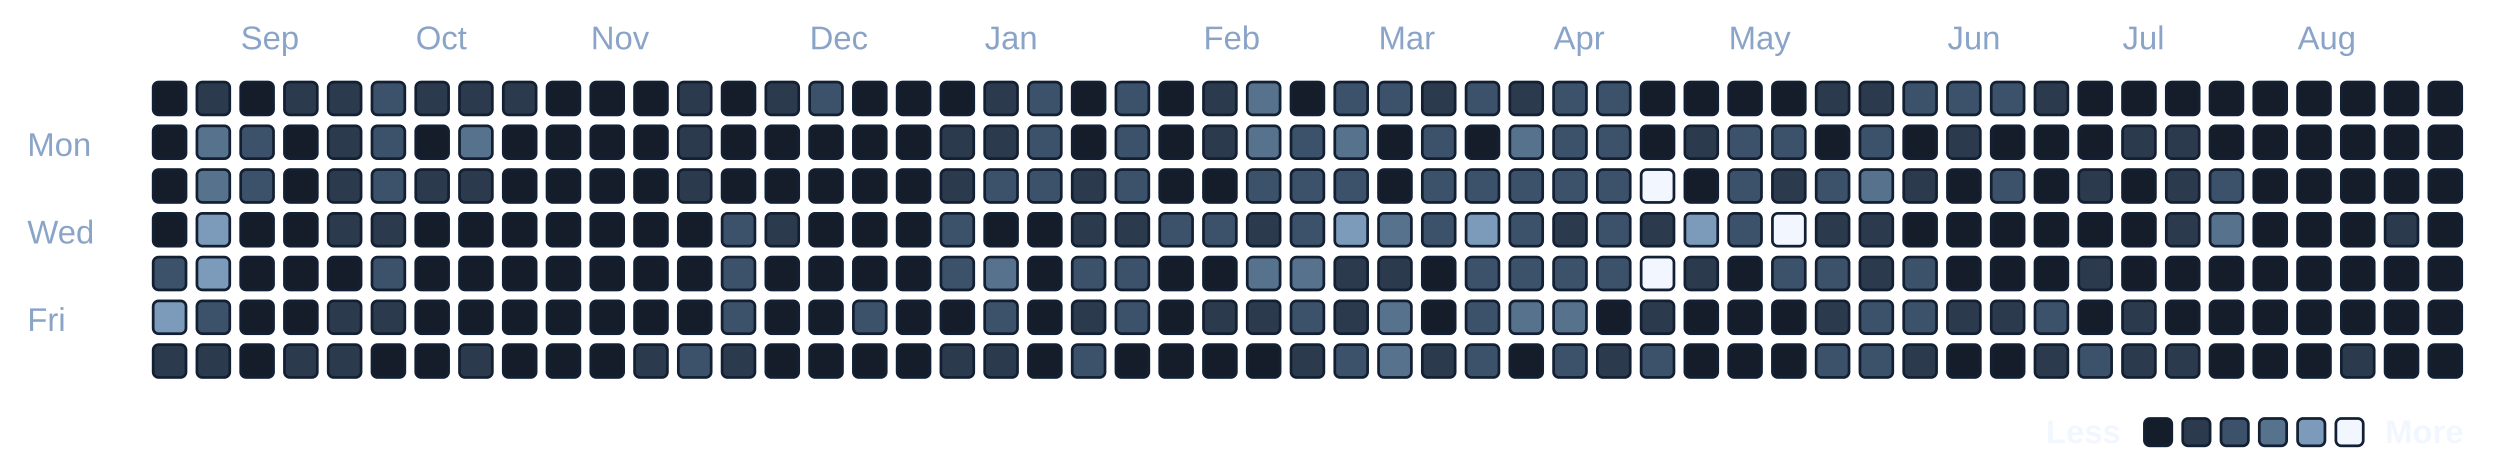
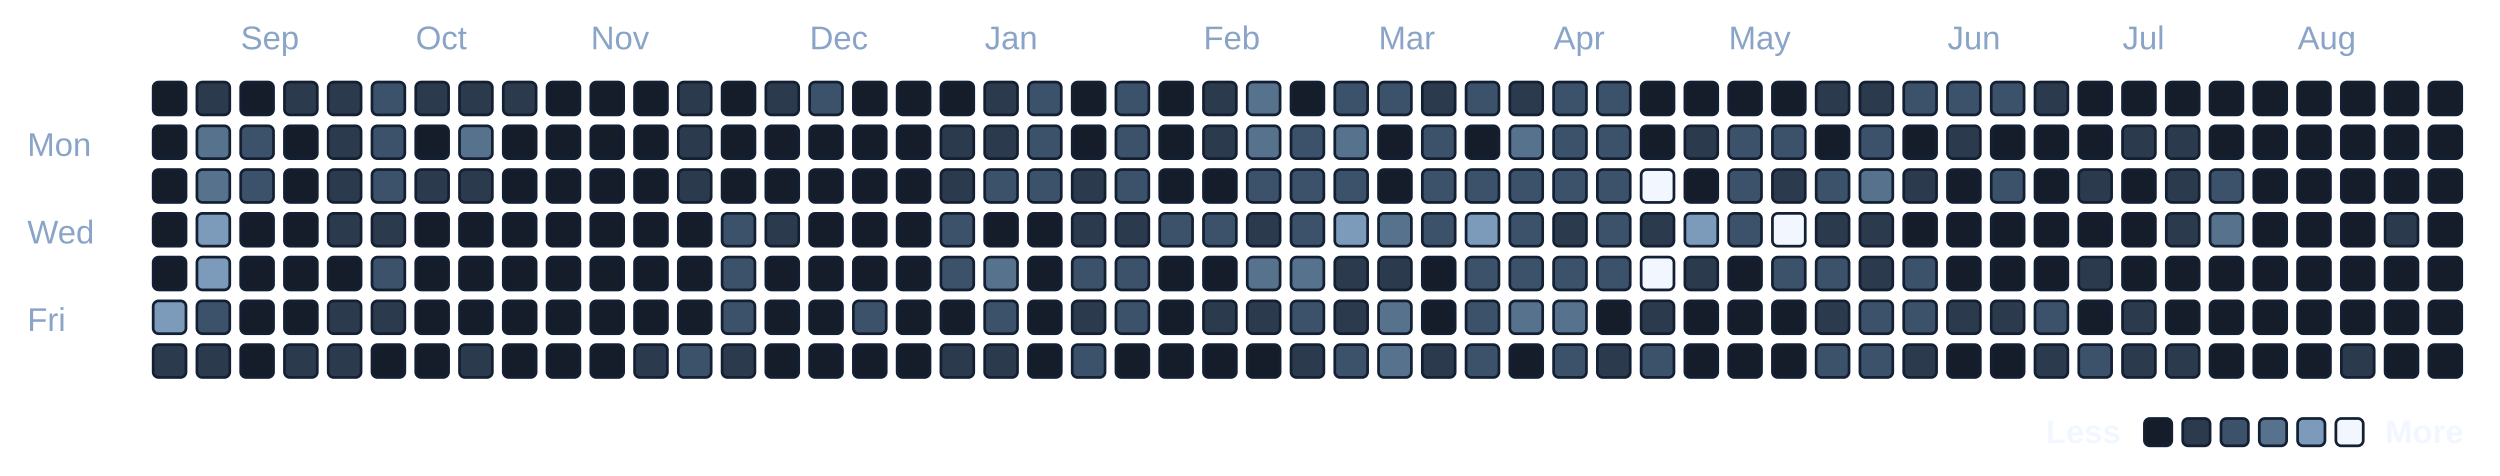
<svg xmlns="http://www.w3.org/2000/svg" baseProfile="tiny" height="174" version="1.2" width="914">
  <defs />
  <text fill="#8AA4C8" font-family="Segoe UI, Arial, sans-serif" font-size="12px" x="88" y="18">Sep</text>
  <text fill="#8AA4C8" font-family="Segoe UI, Arial, sans-serif" font-size="12px" x="152" y="18">Oct</text>
  <text fill="#8AA4C8" font-family="Segoe UI, Arial, sans-serif" font-size="12px" x="216" y="18">Nov</text>
  <text fill="#8AA4C8" font-family="Segoe UI, Arial, sans-serif" font-size="12px" x="296" y="18">Dec</text>
  <text fill="#8AA4C8" font-family="Segoe UI, Arial, sans-serif" font-size="12px" x="360" y="18">Jan</text>
  <text fill="#8AA4C8" font-family="Segoe UI, Arial, sans-serif" font-size="12px" x="440" y="18">Feb</text>
  <text fill="#8AA4C8" font-family="Segoe UI, Arial, sans-serif" font-size="12px" x="504" y="18">Mar</text>
  <text fill="#8AA4C8" font-family="Segoe UI, Arial, sans-serif" font-size="12px" x="568" y="18">Apr</text>
  <text fill="#8AA4C8" font-family="Segoe UI, Arial, sans-serif" font-size="12px" x="632" y="18">May</text>
  <text fill="#8AA4C8" font-family="Segoe UI, Arial, sans-serif" font-size="12px" x="712" y="18">Jun</text>
  <text fill="#8AA4C8" font-family="Segoe UI, Arial, sans-serif" font-size="12px" x="776" y="18">Jul</text>
  <text fill="#8AA4C8" font-family="Segoe UI, Arial, sans-serif" font-size="12px" x="840" y="18">Aug</text>
  <text fill="#8AA4C8" font-family="Segoe UI, Arial, sans-serif" font-size="12px" x="10" y="57">Mon</text>
  <text fill="#8AA4C8" font-family="Segoe UI, Arial, sans-serif" font-size="12px" x="10" y="89">Wed</text>
  <text fill="#8AA4C8" font-family="Segoe UI, Arial, sans-serif" font-size="12px" x="10" y="121">Fri</text>
  <rect fill="#151D2B" height="12" rx="2" ry="2" stroke="#132033" stroke-width="1" width="12" x="56" y="30" />
  <rect fill="#151D2B" height="12" rx="2" ry="2" stroke="#132033" stroke-width="1" width="12" x="56" y="46" />
  <rect fill="#151D2B" height="12" rx="2" ry="2" stroke="#132033" stroke-width="1" width="12" x="56" y="62" />
  <rect fill="#151D2B" height="12" rx="2" ry="2" stroke="#132033" stroke-width="1" width="12" x="56" y="78" />
-   <rect fill="#3C526A" height="12" rx="2" ry="2" stroke="#132033" stroke-width="1" width="12" x="56" y="94" />
+   <rect fill="#151D2B" height="12" rx="2" ry="2" stroke="#132033" stroke-width="1" width="12" x="56" y="94" />
  <rect fill="#7C9AB9" height="12" rx="2" ry="2" stroke="#132033" stroke-width="1" width="12" x="56" y="110" />
  <rect fill="#2B3A4C" height="12" rx="2" ry="2" stroke="#132033" stroke-width="1" width="12" x="56" y="126" />
  <rect fill="#2B3A4C" height="12" rx="2" ry="2" stroke="#132033" stroke-width="1" width="12" x="72" y="30" />
  <rect fill="#56728D" height="12" rx="2" ry="2" stroke="#132033" stroke-width="1" width="12" x="72" y="46" />
  <rect fill="#56728D" height="12" rx="2" ry="2" stroke="#132033" stroke-width="1" width="12" x="72" y="62" />
  <rect fill="#7C9AB9" height="12" rx="2" ry="2" stroke="#132033" stroke-width="1" width="12" x="72" y="78" />
  <rect fill="#7C9AB9" height="12" rx="2" ry="2" stroke="#132033" stroke-width="1" width="12" x="72" y="94" />
  <rect fill="#3C526A" height="12" rx="2" ry="2" stroke="#132033" stroke-width="1" width="12" x="72" y="110" />
  <rect fill="#2B3A4C" height="12" rx="2" ry="2" stroke="#132033" stroke-width="1" width="12" x="72" y="126" />
  <rect fill="#151D2B" height="12" rx="2" ry="2" stroke="#132033" stroke-width="1" width="12" x="88" y="30" />
  <rect fill="#3C526A" height="12" rx="2" ry="2" stroke="#132033" stroke-width="1" width="12" x="88" y="46" />
  <rect fill="#3C526A" height="12" rx="2" ry="2" stroke="#132033" stroke-width="1" width="12" x="88" y="62" />
  <rect fill="#151D2B" height="12" rx="2" ry="2" stroke="#132033" stroke-width="1" width="12" x="88" y="78" />
  <rect fill="#151D2B" height="12" rx="2" ry="2" stroke="#132033" stroke-width="1" width="12" x="88" y="94" />
  <rect fill="#151D2B" height="12" rx="2" ry="2" stroke="#132033" stroke-width="1" width="12" x="88" y="110" />
  <rect fill="#151D2B" height="12" rx="2" ry="2" stroke="#132033" stroke-width="1" width="12" x="88" y="126" />
  <rect fill="#2B3A4C" height="12" rx="2" ry="2" stroke="#132033" stroke-width="1" width="12" x="104" y="30" />
  <rect fill="#151D2B" height="12" rx="2" ry="2" stroke="#132033" stroke-width="1" width="12" x="104" y="46" />
  <rect fill="#151D2B" height="12" rx="2" ry="2" stroke="#132033" stroke-width="1" width="12" x="104" y="62" />
  <rect fill="#151D2B" height="12" rx="2" ry="2" stroke="#132033" stroke-width="1" width="12" x="104" y="78" />
  <rect fill="#151D2B" height="12" rx="2" ry="2" stroke="#132033" stroke-width="1" width="12" x="104" y="94" />
  <rect fill="#151D2B" height="12" rx="2" ry="2" stroke="#132033" stroke-width="1" width="12" x="104" y="110" />
  <rect fill="#2B3A4C" height="12" rx="2" ry="2" stroke="#132033" stroke-width="1" width="12" x="104" y="126" />
  <rect fill="#2B3A4C" height="12" rx="2" ry="2" stroke="#132033" stroke-width="1" width="12" x="120" y="30" />
  <rect fill="#2B3A4C" height="12" rx="2" ry="2" stroke="#132033" stroke-width="1" width="12" x="120" y="46" />
  <rect fill="#2B3A4C" height="12" rx="2" ry="2" stroke="#132033" stroke-width="1" width="12" x="120" y="62" />
  <rect fill="#2B3A4C" height="12" rx="2" ry="2" stroke="#132033" stroke-width="1" width="12" x="120" y="78" />
  <rect fill="#151D2B" height="12" rx="2" ry="2" stroke="#132033" stroke-width="1" width="12" x="120" y="94" />
  <rect fill="#2B3A4C" height="12" rx="2" ry="2" stroke="#132033" stroke-width="1" width="12" x="120" y="110" />
  <rect fill="#2B3A4C" height="12" rx="2" ry="2" stroke="#132033" stroke-width="1" width="12" x="120" y="126" />
  <rect fill="#3C526A" height="12" rx="2" ry="2" stroke="#132033" stroke-width="1" width="12" x="136" y="30" />
  <rect fill="#3C526A" height="12" rx="2" ry="2" stroke="#132033" stroke-width="1" width="12" x="136" y="46" />
  <rect fill="#3C526A" height="12" rx="2" ry="2" stroke="#132033" stroke-width="1" width="12" x="136" y="62" />
  <rect fill="#2B3A4C" height="12" rx="2" ry="2" stroke="#132033" stroke-width="1" width="12" x="136" y="78" />
  <rect fill="#3C526A" height="12" rx="2" ry="2" stroke="#132033" stroke-width="1" width="12" x="136" y="94" />
  <rect fill="#2B3A4C" height="12" rx="2" ry="2" stroke="#132033" stroke-width="1" width="12" x="136" y="110" />
  <rect fill="#151D2B" height="12" rx="2" ry="2" stroke="#132033" stroke-width="1" width="12" x="136" y="126" />
  <rect fill="#2B3A4C" height="12" rx="2" ry="2" stroke="#132033" stroke-width="1" width="12" x="152" y="30" />
  <rect fill="#151D2B" height="12" rx="2" ry="2" stroke="#132033" stroke-width="1" width="12" x="152" y="46" />
  <rect fill="#2B3A4C" height="12" rx="2" ry="2" stroke="#132033" stroke-width="1" width="12" x="152" y="62" />
  <rect fill="#151D2B" height="12" rx="2" ry="2" stroke="#132033" stroke-width="1" width="12" x="152" y="78" />
  <rect fill="#151D2B" height="12" rx="2" ry="2" stroke="#132033" stroke-width="1" width="12" x="152" y="94" />
  <rect fill="#151D2B" height="12" rx="2" ry="2" stroke="#132033" stroke-width="1" width="12" x="152" y="110" />
  <rect fill="#151D2B" height="12" rx="2" ry="2" stroke="#132033" stroke-width="1" width="12" x="152" y="126" />
  <rect fill="#2B3A4C" height="12" rx="2" ry="2" stroke="#132033" stroke-width="1" width="12" x="168" y="30" />
  <rect fill="#56728D" height="12" rx="2" ry="2" stroke="#132033" stroke-width="1" width="12" x="168" y="46" />
  <rect fill="#2B3A4C" height="12" rx="2" ry="2" stroke="#132033" stroke-width="1" width="12" x="168" y="62" />
  <rect fill="#151D2B" height="12" rx="2" ry="2" stroke="#132033" stroke-width="1" width="12" x="168" y="78" />
  <rect fill="#151D2B" height="12" rx="2" ry="2" stroke="#132033" stroke-width="1" width="12" x="168" y="94" />
  <rect fill="#151D2B" height="12" rx="2" ry="2" stroke="#132033" stroke-width="1" width="12" x="168" y="110" />
  <rect fill="#2B3A4C" height="12" rx="2" ry="2" stroke="#132033" stroke-width="1" width="12" x="168" y="126" />
  <rect fill="#2B3A4C" height="12" rx="2" ry="2" stroke="#132033" stroke-width="1" width="12" x="184" y="30" />
  <rect fill="#151D2B" height="12" rx="2" ry="2" stroke="#132033" stroke-width="1" width="12" x="184" y="46" />
  <rect fill="#151D2B" height="12" rx="2" ry="2" stroke="#132033" stroke-width="1" width="12" x="184" y="62" />
  <rect fill="#151D2B" height="12" rx="2" ry="2" stroke="#132033" stroke-width="1" width="12" x="184" y="78" />
  <rect fill="#151D2B" height="12" rx="2" ry="2" stroke="#132033" stroke-width="1" width="12" x="184" y="94" />
  <rect fill="#151D2B" height="12" rx="2" ry="2" stroke="#132033" stroke-width="1" width="12" x="184" y="110" />
  <rect fill="#151D2B" height="12" rx="2" ry="2" stroke="#132033" stroke-width="1" width="12" x="184" y="126" />
  <rect fill="#151D2B" height="12" rx="2" ry="2" stroke="#132033" stroke-width="1" width="12" x="200" y="30" />
  <rect fill="#151D2B" height="12" rx="2" ry="2" stroke="#132033" stroke-width="1" width="12" x="200" y="46" />
  <rect fill="#151D2B" height="12" rx="2" ry="2" stroke="#132033" stroke-width="1" width="12" x="200" y="62" />
  <rect fill="#151D2B" height="12" rx="2" ry="2" stroke="#132033" stroke-width="1" width="12" x="200" y="78" />
  <rect fill="#151D2B" height="12" rx="2" ry="2" stroke="#132033" stroke-width="1" width="12" x="200" y="94" />
  <rect fill="#151D2B" height="12" rx="2" ry="2" stroke="#132033" stroke-width="1" width="12" x="200" y="110" />
  <rect fill="#151D2B" height="12" rx="2" ry="2" stroke="#132033" stroke-width="1" width="12" x="200" y="126" />
  <rect fill="#151D2B" height="12" rx="2" ry="2" stroke="#132033" stroke-width="1" width="12" x="216" y="30" />
  <rect fill="#151D2B" height="12" rx="2" ry="2" stroke="#132033" stroke-width="1" width="12" x="216" y="46" />
  <rect fill="#151D2B" height="12" rx="2" ry="2" stroke="#132033" stroke-width="1" width="12" x="216" y="62" />
  <rect fill="#151D2B" height="12" rx="2" ry="2" stroke="#132033" stroke-width="1" width="12" x="216" y="78" />
  <rect fill="#151D2B" height="12" rx="2" ry="2" stroke="#132033" stroke-width="1" width="12" x="216" y="94" />
  <rect fill="#151D2B" height="12" rx="2" ry="2" stroke="#132033" stroke-width="1" width="12" x="216" y="110" />
  <rect fill="#151D2B" height="12" rx="2" ry="2" stroke="#132033" stroke-width="1" width="12" x="216" y="126" />
  <rect fill="#151D2B" height="12" rx="2" ry="2" stroke="#132033" stroke-width="1" width="12" x="232" y="30" />
  <rect fill="#151D2B" height="12" rx="2" ry="2" stroke="#132033" stroke-width="1" width="12" x="232" y="46" />
  <rect fill="#151D2B" height="12" rx="2" ry="2" stroke="#132033" stroke-width="1" width="12" x="232" y="62" />
  <rect fill="#151D2B" height="12" rx="2" ry="2" stroke="#132033" stroke-width="1" width="12" x="232" y="78" />
  <rect fill="#151D2B" height="12" rx="2" ry="2" stroke="#132033" stroke-width="1" width="12" x="232" y="94" />
  <rect fill="#151D2B" height="12" rx="2" ry="2" stroke="#132033" stroke-width="1" width="12" x="232" y="110" />
  <rect fill="#2B3A4C" height="12" rx="2" ry="2" stroke="#132033" stroke-width="1" width="12" x="232" y="126" />
  <rect fill="#2B3A4C" height="12" rx="2" ry="2" stroke="#132033" stroke-width="1" width="12" x="248" y="30" />
  <rect fill="#2B3A4C" height="12" rx="2" ry="2" stroke="#132033" stroke-width="1" width="12" x="248" y="46" />
  <rect fill="#2B3A4C" height="12" rx="2" ry="2" stroke="#132033" stroke-width="1" width="12" x="248" y="62" />
  <rect fill="#151D2B" height="12" rx="2" ry="2" stroke="#132033" stroke-width="1" width="12" x="248" y="78" />
  <rect fill="#151D2B" height="12" rx="2" ry="2" stroke="#132033" stroke-width="1" width="12" x="248" y="94" />
  <rect fill="#151D2B" height="12" rx="2" ry="2" stroke="#132033" stroke-width="1" width="12" x="248" y="110" />
  <rect fill="#3C526A" height="12" rx="2" ry="2" stroke="#132033" stroke-width="1" width="12" x="248" y="126" />
  <rect fill="#151D2B" height="12" rx="2" ry="2" stroke="#132033" stroke-width="1" width="12" x="264" y="30" />
  <rect fill="#151D2B" height="12" rx="2" ry="2" stroke="#132033" stroke-width="1" width="12" x="264" y="46" />
  <rect fill="#151D2B" height="12" rx="2" ry="2" stroke="#132033" stroke-width="1" width="12" x="264" y="62" />
  <rect fill="#3C526A" height="12" rx="2" ry="2" stroke="#132033" stroke-width="1" width="12" x="264" y="78" />
  <rect fill="#3C526A" height="12" rx="2" ry="2" stroke="#132033" stroke-width="1" width="12" x="264" y="94" />
  <rect fill="#3C526A" height="12" rx="2" ry="2" stroke="#132033" stroke-width="1" width="12" x="264" y="110" />
  <rect fill="#2B3A4C" height="12" rx="2" ry="2" stroke="#132033" stroke-width="1" width="12" x="264" y="126" />
  <rect fill="#2B3A4C" height="12" rx="2" ry="2" stroke="#132033" stroke-width="1" width="12" x="280" y="30" />
  <rect fill="#151D2B" height="12" rx="2" ry="2" stroke="#132033" stroke-width="1" width="12" x="280" y="46" />
  <rect fill="#151D2B" height="12" rx="2" ry="2" stroke="#132033" stroke-width="1" width="12" x="280" y="62" />
  <rect fill="#2B3A4C" height="12" rx="2" ry="2" stroke="#132033" stroke-width="1" width="12" x="280" y="78" />
  <rect fill="#151D2B" height="12" rx="2" ry="2" stroke="#132033" stroke-width="1" width="12" x="280" y="94" />
  <rect fill="#151D2B" height="12" rx="2" ry="2" stroke="#132033" stroke-width="1" width="12" x="280" y="110" />
  <rect fill="#151D2B" height="12" rx="2" ry="2" stroke="#132033" stroke-width="1" width="12" x="280" y="126" />
  <rect fill="#3C526A" height="12" rx="2" ry="2" stroke="#132033" stroke-width="1" width="12" x="296" y="30" />
  <rect fill="#151D2B" height="12" rx="2" ry="2" stroke="#132033" stroke-width="1" width="12" x="296" y="46" />
  <rect fill="#151D2B" height="12" rx="2" ry="2" stroke="#132033" stroke-width="1" width="12" x="296" y="62" />
  <rect fill="#151D2B" height="12" rx="2" ry="2" stroke="#132033" stroke-width="1" width="12" x="296" y="78" />
  <rect fill="#151D2B" height="12" rx="2" ry="2" stroke="#132033" stroke-width="1" width="12" x="296" y="94" />
  <rect fill="#151D2B" height="12" rx="2" ry="2" stroke="#132033" stroke-width="1" width="12" x="296" y="110" />
  <rect fill="#151D2B" height="12" rx="2" ry="2" stroke="#132033" stroke-width="1" width="12" x="296" y="126" />
  <rect fill="#151D2B" height="12" rx="2" ry="2" stroke="#132033" stroke-width="1" width="12" x="312" y="30" />
  <rect fill="#151D2B" height="12" rx="2" ry="2" stroke="#132033" stroke-width="1" width="12" x="312" y="46" />
  <rect fill="#151D2B" height="12" rx="2" ry="2" stroke="#132033" stroke-width="1" width="12" x="312" y="62" />
  <rect fill="#151D2B" height="12" rx="2" ry="2" stroke="#132033" stroke-width="1" width="12" x="312" y="78" />
  <rect fill="#151D2B" height="12" rx="2" ry="2" stroke="#132033" stroke-width="1" width="12" x="312" y="94" />
  <rect fill="#3C526A" height="12" rx="2" ry="2" stroke="#132033" stroke-width="1" width="12" x="312" y="110" />
  <rect fill="#151D2B" height="12" rx="2" ry="2" stroke="#132033" stroke-width="1" width="12" x="312" y="126" />
  <rect fill="#151D2B" height="12" rx="2" ry="2" stroke="#132033" stroke-width="1" width="12" x="328" y="30" />
  <rect fill="#151D2B" height="12" rx="2" ry="2" stroke="#132033" stroke-width="1" width="12" x="328" y="46" />
  <rect fill="#151D2B" height="12" rx="2" ry="2" stroke="#132033" stroke-width="1" width="12" x="328" y="62" />
  <rect fill="#151D2B" height="12" rx="2" ry="2" stroke="#132033" stroke-width="1" width="12" x="328" y="78" />
  <rect fill="#151D2B" height="12" rx="2" ry="2" stroke="#132033" stroke-width="1" width="12" x="328" y="94" />
  <rect fill="#151D2B" height="12" rx="2" ry="2" stroke="#132033" stroke-width="1" width="12" x="328" y="110" />
  <rect fill="#151D2B" height="12" rx="2" ry="2" stroke="#132033" stroke-width="1" width="12" x="328" y="126" />
  <rect fill="#151D2B" height="12" rx="2" ry="2" stroke="#132033" stroke-width="1" width="12" x="344" y="30" />
  <rect fill="#2B3A4C" height="12" rx="2" ry="2" stroke="#132033" stroke-width="1" width="12" x="344" y="46" />
  <rect fill="#2B3A4C" height="12" rx="2" ry="2" stroke="#132033" stroke-width="1" width="12" x="344" y="62" />
  <rect fill="#3C526A" height="12" rx="2" ry="2" stroke="#132033" stroke-width="1" width="12" x="344" y="78" />
  <rect fill="#3C526A" height="12" rx="2" ry="2" stroke="#132033" stroke-width="1" width="12" x="344" y="94" />
  <rect fill="#151D2B" height="12" rx="2" ry="2" stroke="#132033" stroke-width="1" width="12" x="344" y="110" />
  <rect fill="#2B3A4C" height="12" rx="2" ry="2" stroke="#132033" stroke-width="1" width="12" x="344" y="126" />
  <rect fill="#2B3A4C" height="12" rx="2" ry="2" stroke="#132033" stroke-width="1" width="12" x="360" y="30" />
  <rect fill="#2B3A4C" height="12" rx="2" ry="2" stroke="#132033" stroke-width="1" width="12" x="360" y="46" />
  <rect fill="#3C526A" height="12" rx="2" ry="2" stroke="#132033" stroke-width="1" width="12" x="360" y="62" />
  <rect fill="#151D2B" height="12" rx="2" ry="2" stroke="#132033" stroke-width="1" width="12" x="360" y="78" />
  <rect fill="#56728D" height="12" rx="2" ry="2" stroke="#132033" stroke-width="1" width="12" x="360" y="94" />
  <rect fill="#3C526A" height="12" rx="2" ry="2" stroke="#132033" stroke-width="1" width="12" x="360" y="110" />
  <rect fill="#2B3A4C" height="12" rx="2" ry="2" stroke="#132033" stroke-width="1" width="12" x="360" y="126" />
  <rect fill="#3C526A" height="12" rx="2" ry="2" stroke="#132033" stroke-width="1" width="12" x="376" y="30" />
  <rect fill="#3C526A" height="12" rx="2" ry="2" stroke="#132033" stroke-width="1" width="12" x="376" y="46" />
  <rect fill="#3C526A" height="12" rx="2" ry="2" stroke="#132033" stroke-width="1" width="12" x="376" y="62" />
  <rect fill="#151D2B" height="12" rx="2" ry="2" stroke="#132033" stroke-width="1" width="12" x="376" y="78" />
  <rect fill="#151D2B" height="12" rx="2" ry="2" stroke="#132033" stroke-width="1" width="12" x="376" y="94" />
  <rect fill="#151D2B" height="12" rx="2" ry="2" stroke="#132033" stroke-width="1" width="12" x="376" y="110" />
  <rect fill="#151D2B" height="12" rx="2" ry="2" stroke="#132033" stroke-width="1" width="12" x="376" y="126" />
  <rect fill="#151D2B" height="12" rx="2" ry="2" stroke="#132033" stroke-width="1" width="12" x="392" y="30" />
  <rect fill="#151D2B" height="12" rx="2" ry="2" stroke="#132033" stroke-width="1" width="12" x="392" y="46" />
  <rect fill="#2B3A4C" height="12" rx="2" ry="2" stroke="#132033" stroke-width="1" width="12" x="392" y="62" />
  <rect fill="#2B3A4C" height="12" rx="2" ry="2" stroke="#132033" stroke-width="1" width="12" x="392" y="78" />
  <rect fill="#3C526A" height="12" rx="2" ry="2" stroke="#132033" stroke-width="1" width="12" x="392" y="94" />
  <rect fill="#2B3A4C" height="12" rx="2" ry="2" stroke="#132033" stroke-width="1" width="12" x="392" y="110" />
  <rect fill="#3C526A" height="12" rx="2" ry="2" stroke="#132033" stroke-width="1" width="12" x="392" y="126" />
  <rect fill="#3C526A" height="12" rx="2" ry="2" stroke="#132033" stroke-width="1" width="12" x="408" y="30" />
  <rect fill="#3C526A" height="12" rx="2" ry="2" stroke="#132033" stroke-width="1" width="12" x="408" y="46" />
  <rect fill="#3C526A" height="12" rx="2" ry="2" stroke="#132033" stroke-width="1" width="12" x="408" y="62" />
  <rect fill="#2B3A4C" height="12" rx="2" ry="2" stroke="#132033" stroke-width="1" width="12" x="408" y="78" />
  <rect fill="#3C526A" height="12" rx="2" ry="2" stroke="#132033" stroke-width="1" width="12" x="408" y="94" />
  <rect fill="#3C526A" height="12" rx="2" ry="2" stroke="#132033" stroke-width="1" width="12" x="408" y="110" />
  <rect fill="#151D2B" height="12" rx="2" ry="2" stroke="#132033" stroke-width="1" width="12" x="408" y="126" />
  <rect fill="#151D2B" height="12" rx="2" ry="2" stroke="#132033" stroke-width="1" width="12" x="424" y="30" />
  <rect fill="#151D2B" height="12" rx="2" ry="2" stroke="#132033" stroke-width="1" width="12" x="424" y="46" />
  <rect fill="#151D2B" height="12" rx="2" ry="2" stroke="#132033" stroke-width="1" width="12" x="424" y="62" />
  <rect fill="#3C526A" height="12" rx="2" ry="2" stroke="#132033" stroke-width="1" width="12" x="424" y="78" />
  <rect fill="#151D2B" height="12" rx="2" ry="2" stroke="#132033" stroke-width="1" width="12" x="424" y="94" />
  <rect fill="#151D2B" height="12" rx="2" ry="2" stroke="#132033" stroke-width="1" width="12" x="424" y="110" />
  <rect fill="#151D2B" height="12" rx="2" ry="2" stroke="#132033" stroke-width="1" width="12" x="424" y="126" />
  <rect fill="#2B3A4C" height="12" rx="2" ry="2" stroke="#132033" stroke-width="1" width="12" x="440" y="30" />
  <rect fill="#2B3A4C" height="12" rx="2" ry="2" stroke="#132033" stroke-width="1" width="12" x="440" y="46" />
  <rect fill="#151D2B" height="12" rx="2" ry="2" stroke="#132033" stroke-width="1" width="12" x="440" y="62" />
  <rect fill="#3C526A" height="12" rx="2" ry="2" stroke="#132033" stroke-width="1" width="12" x="440" y="78" />
  <rect fill="#151D2B" height="12" rx="2" ry="2" stroke="#132033" stroke-width="1" width="12" x="440" y="94" />
  <rect fill="#2B3A4C" height="12" rx="2" ry="2" stroke="#132033" stroke-width="1" width="12" x="440" y="110" />
  <rect fill="#151D2B" height="12" rx="2" ry="2" stroke="#132033" stroke-width="1" width="12" x="440" y="126" />
  <rect fill="#56728D" height="12" rx="2" ry="2" stroke="#132033" stroke-width="1" width="12" x="456" y="30" />
  <rect fill="#56728D" height="12" rx="2" ry="2" stroke="#132033" stroke-width="1" width="12" x="456" y="46" />
  <rect fill="#3C526A" height="12" rx="2" ry="2" stroke="#132033" stroke-width="1" width="12" x="456" y="62" />
  <rect fill="#2B3A4C" height="12" rx="2" ry="2" stroke="#132033" stroke-width="1" width="12" x="456" y="78" />
  <rect fill="#56728D" height="12" rx="2" ry="2" stroke="#132033" stroke-width="1" width="12" x="456" y="94" />
  <rect fill="#2B3A4C" height="12" rx="2" ry="2" stroke="#132033" stroke-width="1" width="12" x="456" y="110" />
  <rect fill="#151D2B" height="12" rx="2" ry="2" stroke="#132033" stroke-width="1" width="12" x="456" y="126" />
  <rect fill="#151D2B" height="12" rx="2" ry="2" stroke="#132033" stroke-width="1" width="12" x="472" y="30" />
  <rect fill="#3C526A" height="12" rx="2" ry="2" stroke="#132033" stroke-width="1" width="12" x="472" y="46" />
  <rect fill="#3C526A" height="12" rx="2" ry="2" stroke="#132033" stroke-width="1" width="12" x="472" y="62" />
  <rect fill="#3C526A" height="12" rx="2" ry="2" stroke="#132033" stroke-width="1" width="12" x="472" y="78" />
  <rect fill="#56728D" height="12" rx="2" ry="2" stroke="#132033" stroke-width="1" width="12" x="472" y="94" />
  <rect fill="#3C526A" height="12" rx="2" ry="2" stroke="#132033" stroke-width="1" width="12" x="472" y="110" />
  <rect fill="#2B3A4C" height="12" rx="2" ry="2" stroke="#132033" stroke-width="1" width="12" x="472" y="126" />
  <rect fill="#3C526A" height="12" rx="2" ry="2" stroke="#132033" stroke-width="1" width="12" x="488" y="30" />
  <rect fill="#56728D" height="12" rx="2" ry="2" stroke="#132033" stroke-width="1" width="12" x="488" y="46" />
  <rect fill="#3C526A" height="12" rx="2" ry="2" stroke="#132033" stroke-width="1" width="12" x="488" y="62" />
  <rect fill="#7C9AB9" height="12" rx="2" ry="2" stroke="#132033" stroke-width="1" width="12" x="488" y="78" />
  <rect fill="#2B3A4C" height="12" rx="2" ry="2" stroke="#132033" stroke-width="1" width="12" x="488" y="94" />
  <rect fill="#2B3A4C" height="12" rx="2" ry="2" stroke="#132033" stroke-width="1" width="12" x="488" y="110" />
  <rect fill="#3C526A" height="12" rx="2" ry="2" stroke="#132033" stroke-width="1" width="12" x="488" y="126" />
  <rect fill="#3C526A" height="12" rx="2" ry="2" stroke="#132033" stroke-width="1" width="12" x="504" y="30" />
  <rect fill="#151D2B" height="12" rx="2" ry="2" stroke="#132033" stroke-width="1" width="12" x="504" y="46" />
  <rect fill="#151D2B" height="12" rx="2" ry="2" stroke="#132033" stroke-width="1" width="12" x="504" y="62" />
  <rect fill="#56728D" height="12" rx="2" ry="2" stroke="#132033" stroke-width="1" width="12" x="504" y="78" />
  <rect fill="#2B3A4C" height="12" rx="2" ry="2" stroke="#132033" stroke-width="1" width="12" x="504" y="94" />
  <rect fill="#56728D" height="12" rx="2" ry="2" stroke="#132033" stroke-width="1" width="12" x="504" y="110" />
  <rect fill="#56728D" height="12" rx="2" ry="2" stroke="#132033" stroke-width="1" width="12" x="504" y="126" />
  <rect fill="#2B3A4C" height="12" rx="2" ry="2" stroke="#132033" stroke-width="1" width="12" x="520" y="30" />
  <rect fill="#3C526A" height="12" rx="2" ry="2" stroke="#132033" stroke-width="1" width="12" x="520" y="46" />
  <rect fill="#3C526A" height="12" rx="2" ry="2" stroke="#132033" stroke-width="1" width="12" x="520" y="62" />
  <rect fill="#3C526A" height="12" rx="2" ry="2" stroke="#132033" stroke-width="1" width="12" x="520" y="78" />
  <rect fill="#151D2B" height="12" rx="2" ry="2" stroke="#132033" stroke-width="1" width="12" x="520" y="94" />
  <rect fill="#151D2B" height="12" rx="2" ry="2" stroke="#132033" stroke-width="1" width="12" x="520" y="110" />
  <rect fill="#2B3A4C" height="12" rx="2" ry="2" stroke="#132033" stroke-width="1" width="12" x="520" y="126" />
  <rect fill="#3C526A" height="12" rx="2" ry="2" stroke="#132033" stroke-width="1" width="12" x="536" y="30" />
  <rect fill="#151D2B" height="12" rx="2" ry="2" stroke="#132033" stroke-width="1" width="12" x="536" y="46" />
  <rect fill="#3C526A" height="12" rx="2" ry="2" stroke="#132033" stroke-width="1" width="12" x="536" y="62" />
  <rect fill="#7C9AB9" height="12" rx="2" ry="2" stroke="#132033" stroke-width="1" width="12" x="536" y="78" />
  <rect fill="#3C526A" height="12" rx="2" ry="2" stroke="#132033" stroke-width="1" width="12" x="536" y="94" />
  <rect fill="#3C526A" height="12" rx="2" ry="2" stroke="#132033" stroke-width="1" width="12" x="536" y="110" />
  <rect fill="#3C526A" height="12" rx="2" ry="2" stroke="#132033" stroke-width="1" width="12" x="536" y="126" />
  <rect fill="#2B3A4C" height="12" rx="2" ry="2" stroke="#132033" stroke-width="1" width="12" x="552" y="30" />
  <rect fill="#56728D" height="12" rx="2" ry="2" stroke="#132033" stroke-width="1" width="12" x="552" y="46" />
  <rect fill="#3C526A" height="12" rx="2" ry="2" stroke="#132033" stroke-width="1" width="12" x="552" y="62" />
  <rect fill="#3C526A" height="12" rx="2" ry="2" stroke="#132033" stroke-width="1" width="12" x="552" y="78" />
  <rect fill="#3C526A" height="12" rx="2" ry="2" stroke="#132033" stroke-width="1" width="12" x="552" y="94" />
  <rect fill="#56728D" height="12" rx="2" ry="2" stroke="#132033" stroke-width="1" width="12" x="552" y="110" />
  <rect fill="#151D2B" height="12" rx="2" ry="2" stroke="#132033" stroke-width="1" width="12" x="552" y="126" />
  <rect fill="#3C526A" height="12" rx="2" ry="2" stroke="#132033" stroke-width="1" width="12" x="568" y="30" />
  <rect fill="#3C526A" height="12" rx="2" ry="2" stroke="#132033" stroke-width="1" width="12" x="568" y="46" />
  <rect fill="#3C526A" height="12" rx="2" ry="2" stroke="#132033" stroke-width="1" width="12" x="568" y="62" />
  <rect fill="#2B3A4C" height="12" rx="2" ry="2" stroke="#132033" stroke-width="1" width="12" x="568" y="78" />
  <rect fill="#3C526A" height="12" rx="2" ry="2" stroke="#132033" stroke-width="1" width="12" x="568" y="94" />
  <rect fill="#56728D" height="12" rx="2" ry="2" stroke="#132033" stroke-width="1" width="12" x="568" y="110" />
  <rect fill="#3C526A" height="12" rx="2" ry="2" stroke="#132033" stroke-width="1" width="12" x="568" y="126" />
  <rect fill="#3C526A" height="12" rx="2" ry="2" stroke="#132033" stroke-width="1" width="12" x="584" y="30" />
  <rect fill="#3C526A" height="12" rx="2" ry="2" stroke="#132033" stroke-width="1" width="12" x="584" y="46" />
  <rect fill="#3C526A" height="12" rx="2" ry="2" stroke="#132033" stroke-width="1" width="12" x="584" y="62" />
  <rect fill="#3C526A" height="12" rx="2" ry="2" stroke="#132033" stroke-width="1" width="12" x="584" y="78" />
  <rect fill="#3C526A" height="12" rx="2" ry="2" stroke="#132033" stroke-width="1" width="12" x="584" y="94" />
  <rect fill="#151D2B" height="12" rx="2" ry="2" stroke="#132033" stroke-width="1" width="12" x="584" y="110" />
  <rect fill="#2B3A4C" height="12" rx="2" ry="2" stroke="#132033" stroke-width="1" width="12" x="584" y="126" />
  <rect fill="#151D2B" height="12" rx="2" ry="2" stroke="#132033" stroke-width="1" width="12" x="600" y="30" />
  <rect fill="#151D2B" height="12" rx="2" ry="2" stroke="#132033" stroke-width="1" width="12" x="600" y="46" />
  <rect fill="#F2F7FF" height="12" rx="2" ry="2" stroke="#132033" stroke-width="1" width="12" x="600" y="62" />
  <rect fill="#2B3A4C" height="12" rx="2" ry="2" stroke="#132033" stroke-width="1" width="12" x="600" y="78" />
  <rect fill="#F2F7FF" height="12" rx="2" ry="2" stroke="#132033" stroke-width="1" width="12" x="600" y="94" />
  <rect fill="#2B3A4C" height="12" rx="2" ry="2" stroke="#132033" stroke-width="1" width="12" x="600" y="110" />
  <rect fill="#3C526A" height="12" rx="2" ry="2" stroke="#132033" stroke-width="1" width="12" x="600" y="126" />
  <rect fill="#151D2B" height="12" rx="2" ry="2" stroke="#132033" stroke-width="1" width="12" x="616" y="30" />
  <rect fill="#2B3A4C" height="12" rx="2" ry="2" stroke="#132033" stroke-width="1" width="12" x="616" y="46" />
  <rect fill="#151D2B" height="12" rx="2" ry="2" stroke="#132033" stroke-width="1" width="12" x="616" y="62" />
  <rect fill="#7C9AB9" height="12" rx="2" ry="2" stroke="#132033" stroke-width="1" width="12" x="616" y="78" />
  <rect fill="#2B3A4C" height="12" rx="2" ry="2" stroke="#132033" stroke-width="1" width="12" x="616" y="94" />
  <rect fill="#151D2B" height="12" rx="2" ry="2" stroke="#132033" stroke-width="1" width="12" x="616" y="110" />
  <rect fill="#151D2B" height="12" rx="2" ry="2" stroke="#132033" stroke-width="1" width="12" x="616" y="126" />
  <rect fill="#151D2B" height="12" rx="2" ry="2" stroke="#132033" stroke-width="1" width="12" x="632" y="30" />
  <rect fill="#3C526A" height="12" rx="2" ry="2" stroke="#132033" stroke-width="1" width="12" x="632" y="46" />
  <rect fill="#3C526A" height="12" rx="2" ry="2" stroke="#132033" stroke-width="1" width="12" x="632" y="62" />
  <rect fill="#3C526A" height="12" rx="2" ry="2" stroke="#132033" stroke-width="1" width="12" x="632" y="78" />
  <rect fill="#151D2B" height="12" rx="2" ry="2" stroke="#132033" stroke-width="1" width="12" x="632" y="94" />
  <rect fill="#151D2B" height="12" rx="2" ry="2" stroke="#132033" stroke-width="1" width="12" x="632" y="110" />
  <rect fill="#151D2B" height="12" rx="2" ry="2" stroke="#132033" stroke-width="1" width="12" x="632" y="126" />
  <rect fill="#151D2B" height="12" rx="2" ry="2" stroke="#132033" stroke-width="1" width="12" x="648" y="30" />
  <rect fill="#3C526A" height="12" rx="2" ry="2" stroke="#132033" stroke-width="1" width="12" x="648" y="46" />
  <rect fill="#2B3A4C" height="12" rx="2" ry="2" stroke="#132033" stroke-width="1" width="12" x="648" y="62" />
  <rect fill="#F2F7FF" height="12" rx="2" ry="2" stroke="#132033" stroke-width="1" width="12" x="648" y="78" />
  <rect fill="#3C526A" height="12" rx="2" ry="2" stroke="#132033" stroke-width="1" width="12" x="648" y="94" />
  <rect fill="#151D2B" height="12" rx="2" ry="2" stroke="#132033" stroke-width="1" width="12" x="648" y="110" />
  <rect fill="#151D2B" height="12" rx="2" ry="2" stroke="#132033" stroke-width="1" width="12" x="648" y="126" />
  <rect fill="#2B3A4C" height="12" rx="2" ry="2" stroke="#132033" stroke-width="1" width="12" x="664" y="30" />
  <rect fill="#151D2B" height="12" rx="2" ry="2" stroke="#132033" stroke-width="1" width="12" x="664" y="46" />
  <rect fill="#3C526A" height="12" rx="2" ry="2" stroke="#132033" stroke-width="1" width="12" x="664" y="62" />
  <rect fill="#2B3A4C" height="12" rx="2" ry="2" stroke="#132033" stroke-width="1" width="12" x="664" y="78" />
  <rect fill="#3C526A" height="12" rx="2" ry="2" stroke="#132033" stroke-width="1" width="12" x="664" y="94" />
  <rect fill="#2B3A4C" height="12" rx="2" ry="2" stroke="#132033" stroke-width="1" width="12" x="664" y="110" />
  <rect fill="#3C526A" height="12" rx="2" ry="2" stroke="#132033" stroke-width="1" width="12" x="664" y="126" />
  <rect fill="#2B3A4C" height="12" rx="2" ry="2" stroke="#132033" stroke-width="1" width="12" x="680" y="30" />
  <rect fill="#3C526A" height="12" rx="2" ry="2" stroke="#132033" stroke-width="1" width="12" x="680" y="46" />
  <rect fill="#56728D" height="12" rx="2" ry="2" stroke="#132033" stroke-width="1" width="12" x="680" y="62" />
  <rect fill="#2B3A4C" height="12" rx="2" ry="2" stroke="#132033" stroke-width="1" width="12" x="680" y="78" />
  <rect fill="#2B3A4C" height="12" rx="2" ry="2" stroke="#132033" stroke-width="1" width="12" x="680" y="94" />
  <rect fill="#3C526A" height="12" rx="2" ry="2" stroke="#132033" stroke-width="1" width="12" x="680" y="110" />
  <rect fill="#3C526A" height="12" rx="2" ry="2" stroke="#132033" stroke-width="1" width="12" x="680" y="126" />
  <rect fill="#3C526A" height="12" rx="2" ry="2" stroke="#132033" stroke-width="1" width="12" x="696" y="30" />
  <rect fill="#151D2B" height="12" rx="2" ry="2" stroke="#132033" stroke-width="1" width="12" x="696" y="46" />
  <rect fill="#2B3A4C" height="12" rx="2" ry="2" stroke="#132033" stroke-width="1" width="12" x="696" y="62" />
  <rect fill="#151D2B" height="12" rx="2" ry="2" stroke="#132033" stroke-width="1" width="12" x="696" y="78" />
  <rect fill="#3C526A" height="12" rx="2" ry="2" stroke="#132033" stroke-width="1" width="12" x="696" y="94" />
  <rect fill="#3C526A" height="12" rx="2" ry="2" stroke="#132033" stroke-width="1" width="12" x="696" y="110" />
  <rect fill="#2B3A4C" height="12" rx="2" ry="2" stroke="#132033" stroke-width="1" width="12" x="696" y="126" />
  <rect fill="#3C526A" height="12" rx="2" ry="2" stroke="#132033" stroke-width="1" width="12" x="712" y="30" />
  <rect fill="#2B3A4C" height="12" rx="2" ry="2" stroke="#132033" stroke-width="1" width="12" x="712" y="46" />
  <rect fill="#151D2B" height="12" rx="2" ry="2" stroke="#132033" stroke-width="1" width="12" x="712" y="62" />
  <rect fill="#151D2B" height="12" rx="2" ry="2" stroke="#132033" stroke-width="1" width="12" x="712" y="78" />
  <rect fill="#151D2B" height="12" rx="2" ry="2" stroke="#132033" stroke-width="1" width="12" x="712" y="94" />
  <rect fill="#2B3A4C" height="12" rx="2" ry="2" stroke="#132033" stroke-width="1" width="12" x="712" y="110" />
  <rect fill="#151D2B" height="12" rx="2" ry="2" stroke="#132033" stroke-width="1" width="12" x="712" y="126" />
  <rect fill="#3C526A" height="12" rx="2" ry="2" stroke="#132033" stroke-width="1" width="12" x="728" y="30" />
  <rect fill="#151D2B" height="12" rx="2" ry="2" stroke="#132033" stroke-width="1" width="12" x="728" y="46" />
  <rect fill="#3C526A" height="12" rx="2" ry="2" stroke="#132033" stroke-width="1" width="12" x="728" y="62" />
  <rect fill="#151D2B" height="12" rx="2" ry="2" stroke="#132033" stroke-width="1" width="12" x="728" y="78" />
  <rect fill="#151D2B" height="12" rx="2" ry="2" stroke="#132033" stroke-width="1" width="12" x="728" y="94" />
  <rect fill="#2B3A4C" height="12" rx="2" ry="2" stroke="#132033" stroke-width="1" width="12" x="728" y="110" />
  <rect fill="#151D2B" height="12" rx="2" ry="2" stroke="#132033" stroke-width="1" width="12" x="728" y="126" />
  <rect fill="#2B3A4C" height="12" rx="2" ry="2" stroke="#132033" stroke-width="1" width="12" x="744" y="30" />
  <rect fill="#151D2B" height="12" rx="2" ry="2" stroke="#132033" stroke-width="1" width="12" x="744" y="46" />
  <rect fill="#151D2B" height="12" rx="2" ry="2" stroke="#132033" stroke-width="1" width="12" x="744" y="62" />
  <rect fill="#151D2B" height="12" rx="2" ry="2" stroke="#132033" stroke-width="1" width="12" x="744" y="78" />
  <rect fill="#151D2B" height="12" rx="2" ry="2" stroke="#132033" stroke-width="1" width="12" x="744" y="94" />
  <rect fill="#3C526A" height="12" rx="2" ry="2" stroke="#132033" stroke-width="1" width="12" x="744" y="110" />
  <rect fill="#2B3A4C" height="12" rx="2" ry="2" stroke="#132033" stroke-width="1" width="12" x="744" y="126" />
  <rect fill="#151D2B" height="12" rx="2" ry="2" stroke="#132033" stroke-width="1" width="12" x="760" y="30" />
  <rect fill="#151D2B" height="12" rx="2" ry="2" stroke="#132033" stroke-width="1" width="12" x="760" y="46" />
  <rect fill="#2B3A4C" height="12" rx="2" ry="2" stroke="#132033" stroke-width="1" width="12" x="760" y="62" />
  <rect fill="#151D2B" height="12" rx="2" ry="2" stroke="#132033" stroke-width="1" width="12" x="760" y="78" />
  <rect fill="#2B3A4C" height="12" rx="2" ry="2" stroke="#132033" stroke-width="1" width="12" x="760" y="94" />
  <rect fill="#151D2B" height="12" rx="2" ry="2" stroke="#132033" stroke-width="1" width="12" x="760" y="110" />
  <rect fill="#3C526A" height="12" rx="2" ry="2" stroke="#132033" stroke-width="1" width="12" x="760" y="126" />
  <rect fill="#151D2B" height="12" rx="2" ry="2" stroke="#132033" stroke-width="1" width="12" x="776" y="30" />
  <rect fill="#2B3A4C" height="12" rx="2" ry="2" stroke="#132033" stroke-width="1" width="12" x="776" y="46" />
  <rect fill="#151D2B" height="12" rx="2" ry="2" stroke="#132033" stroke-width="1" width="12" x="776" y="62" />
  <rect fill="#151D2B" height="12" rx="2" ry="2" stroke="#132033" stroke-width="1" width="12" x="776" y="78" />
  <rect fill="#151D2B" height="12" rx="2" ry="2" stroke="#132033" stroke-width="1" width="12" x="776" y="94" />
  <rect fill="#2B3A4C" height="12" rx="2" ry="2" stroke="#132033" stroke-width="1" width="12" x="776" y="110" />
  <rect fill="#2B3A4C" height="12" rx="2" ry="2" stroke="#132033" stroke-width="1" width="12" x="776" y="126" />
  <rect fill="#151D2B" height="12" rx="2" ry="2" stroke="#132033" stroke-width="1" width="12" x="792" y="30" />
  <rect fill="#2B3A4C" height="12" rx="2" ry="2" stroke="#132033" stroke-width="1" width="12" x="792" y="46" />
  <rect fill="#2B3A4C" height="12" rx="2" ry="2" stroke="#132033" stroke-width="1" width="12" x="792" y="62" />
  <rect fill="#2B3A4C" height="12" rx="2" ry="2" stroke="#132033" stroke-width="1" width="12" x="792" y="78" />
  <rect fill="#151D2B" height="12" rx="2" ry="2" stroke="#132033" stroke-width="1" width="12" x="792" y="94" />
  <rect fill="#151D2B" height="12" rx="2" ry="2" stroke="#132033" stroke-width="1" width="12" x="792" y="110" />
  <rect fill="#2B3A4C" height="12" rx="2" ry="2" stroke="#132033" stroke-width="1" width="12" x="792" y="126" />
  <rect fill="#151D2B" height="12" rx="2" ry="2" stroke="#132033" stroke-width="1" width="12" x="808" y="30" />
  <rect fill="#151D2B" height="12" rx="2" ry="2" stroke="#132033" stroke-width="1" width="12" x="808" y="46" />
  <rect fill="#3C526A" height="12" rx="2" ry="2" stroke="#132033" stroke-width="1" width="12" x="808" y="62" />
  <rect fill="#56728D" height="12" rx="2" ry="2" stroke="#132033" stroke-width="1" width="12" x="808" y="78" />
  <rect fill="#151D2B" height="12" rx="2" ry="2" stroke="#132033" stroke-width="1" width="12" x="808" y="94" />
  <rect fill="#151D2B" height="12" rx="2" ry="2" stroke="#132033" stroke-width="1" width="12" x="808" y="110" />
  <rect fill="#151D2B" height="12" rx="2" ry="2" stroke="#132033" stroke-width="1" width="12" x="808" y="126" />
  <rect fill="#151D2B" height="12" rx="2" ry="2" stroke="#132033" stroke-width="1" width="12" x="824" y="30" />
  <rect fill="#151D2B" height="12" rx="2" ry="2" stroke="#132033" stroke-width="1" width="12" x="824" y="46" />
  <rect fill="#151D2B" height="12" rx="2" ry="2" stroke="#132033" stroke-width="1" width="12" x="824" y="62" />
  <rect fill="#151D2B" height="12" rx="2" ry="2" stroke="#132033" stroke-width="1" width="12" x="824" y="78" />
  <rect fill="#151D2B" height="12" rx="2" ry="2" stroke="#132033" stroke-width="1" width="12" x="824" y="94" />
  <rect fill="#151D2B" height="12" rx="2" ry="2" stroke="#132033" stroke-width="1" width="12" x="824" y="110" />
  <rect fill="#151D2B" height="12" rx="2" ry="2" stroke="#132033" stroke-width="1" width="12" x="824" y="126" />
  <rect fill="#151D2B" height="12" rx="2" ry="2" stroke="#132033" stroke-width="1" width="12" x="840" y="30" />
  <rect fill="#151D2B" height="12" rx="2" ry="2" stroke="#132033" stroke-width="1" width="12" x="840" y="46" />
  <rect fill="#151D2B" height="12" rx="2" ry="2" stroke="#132033" stroke-width="1" width="12" x="840" y="62" />
  <rect fill="#151D2B" height="12" rx="2" ry="2" stroke="#132033" stroke-width="1" width="12" x="840" y="78" />
  <rect fill="#151D2B" height="12" rx="2" ry="2" stroke="#132033" stroke-width="1" width="12" x="840" y="94" />
  <rect fill="#151D2B" height="12" rx="2" ry="2" stroke="#132033" stroke-width="1" width="12" x="840" y="110" />
  <rect fill="#151D2B" height="12" rx="2" ry="2" stroke="#132033" stroke-width="1" width="12" x="840" y="126" />
  <rect fill="#151D2B" height="12" rx="2" ry="2" stroke="#132033" stroke-width="1" width="12" x="856" y="30" />
  <rect fill="#151D2B" height="12" rx="2" ry="2" stroke="#132033" stroke-width="1" width="12" x="856" y="46" />
  <rect fill="#151D2B" height="12" rx="2" ry="2" stroke="#132033" stroke-width="1" width="12" x="856" y="62" />
  <rect fill="#151D2B" height="12" rx="2" ry="2" stroke="#132033" stroke-width="1" width="12" x="856" y="78" />
  <rect fill="#151D2B" height="12" rx="2" ry="2" stroke="#132033" stroke-width="1" width="12" x="856" y="94" />
  <rect fill="#151D2B" height="12" rx="2" ry="2" stroke="#132033" stroke-width="1" width="12" x="856" y="110" />
  <rect fill="#2B3A4C" height="12" rx="2" ry="2" stroke="#132033" stroke-width="1" width="12" x="856" y="126" />
  <rect fill="#151D2B" height="12" rx="2" ry="2" stroke="#132033" stroke-width="1" width="12" x="872" y="30" />
  <rect fill="#151D2B" height="12" rx="2" ry="2" stroke="#132033" stroke-width="1" width="12" x="872" y="46" />
  <rect fill="#151D2B" height="12" rx="2" ry="2" stroke="#132033" stroke-width="1" width="12" x="872" y="62" />
  <rect fill="#2B3A4C" height="12" rx="2" ry="2" stroke="#132033" stroke-width="1" width="12" x="872" y="78" />
  <rect fill="#151D2B" height="12" rx="2" ry="2" stroke="#132033" stroke-width="1" width="12" x="872" y="94" />
  <rect fill="#151D2B" height="12" rx="2" ry="2" stroke="#132033" stroke-width="1" width="12" x="872" y="110" />
  <rect fill="#151D2B" height="12" rx="2" ry="2" stroke="#132033" stroke-width="1" width="12" x="872" y="126" />
  <rect fill="#151D2B" height="12" rx="2" ry="2" stroke="#132033" stroke-width="1" width="12" x="888" y="30" />
  <rect fill="#151D2B" height="12" rx="2" ry="2" stroke="#132033" stroke-width="1" width="12" x="888" y="46" />
  <rect fill="#151D2B" height="12" rx="2" ry="2" stroke="#132033" stroke-width="1" width="12" x="888" y="62" />
  <rect fill="#151D2B" height="12" rx="2" ry="2" stroke="#132033" stroke-width="1" width="12" x="888" y="78" />
  <rect fill="#151D2B" height="12" rx="2" ry="2" stroke="#132033" stroke-width="1" width="12" x="888" y="94" />
  <rect fill="#151D2B" height="12" rx="2" ry="2" stroke="#132033" stroke-width="1" width="12" x="888" y="110" />
  <rect fill="#151D2B" height="12" rx="2" ry="2" stroke="#132033" stroke-width="1" width="12" x="888" y="126" />
  <text fill="#F2F7FF" font-family="Segoe UI, Arial, sans-serif" font-size="12px" font-weight="600" x="748" y="162">Less</text>
  <rect fill="#151D2B" height="10" rx="2" ry="2" stroke="#132033" stroke-width="1" width="10" x="784" y="153" />
  <rect fill="#2B3A4C" height="10" rx="2" ry="2" stroke="#132033" stroke-width="1" width="10" x="798" y="153" />
  <rect fill="#3C526A" height="10" rx="2" ry="2" stroke="#132033" stroke-width="1" width="10" x="812" y="153" />
  <rect fill="#56728D" height="10" rx="2" ry="2" stroke="#132033" stroke-width="1" width="10" x="826" y="153" />
  <rect fill="#7C9AB9" height="10" rx="2" ry="2" stroke="#132033" stroke-width="1" width="10" x="840" y="153" />
  <rect fill="#F2F7FF" height="10" rx="2" ry="2" stroke="#132033" stroke-width="1" width="10" x="854" y="153" />
  <text fill="#F2F7FF" font-family="Segoe UI, Arial, sans-serif" font-size="12px" font-weight="600" x="872" y="162">More</text>
</svg>
